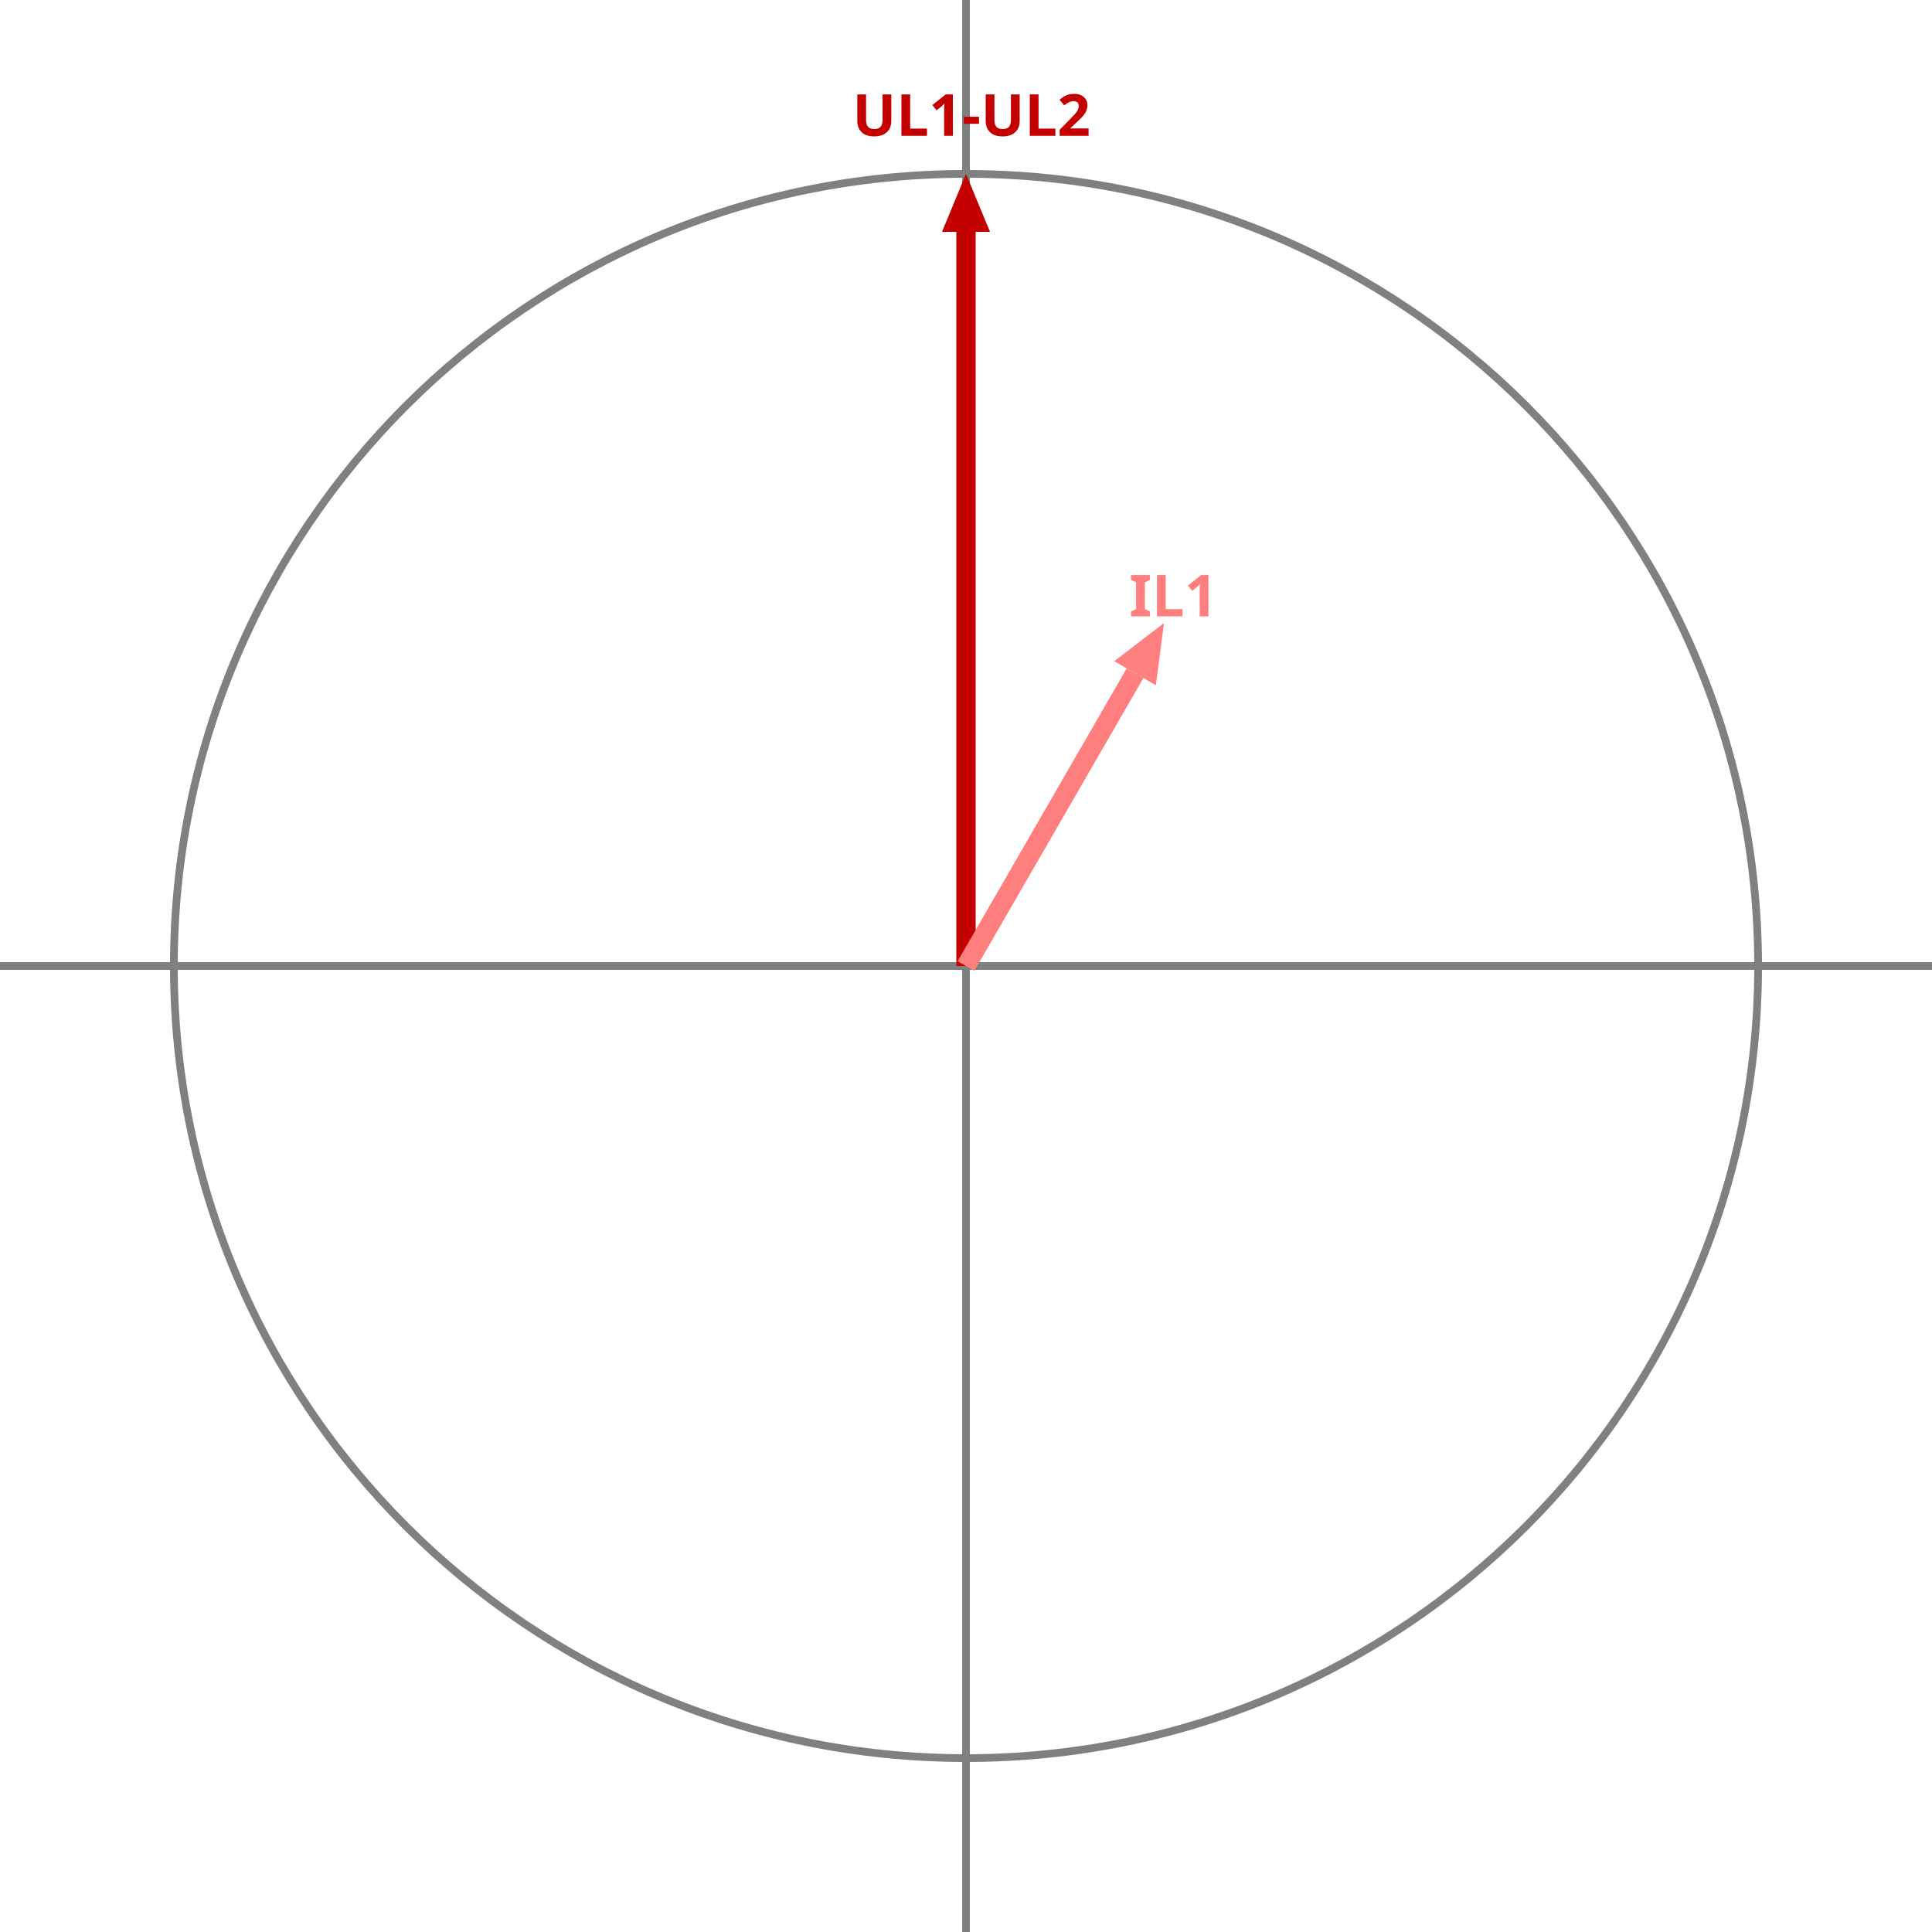
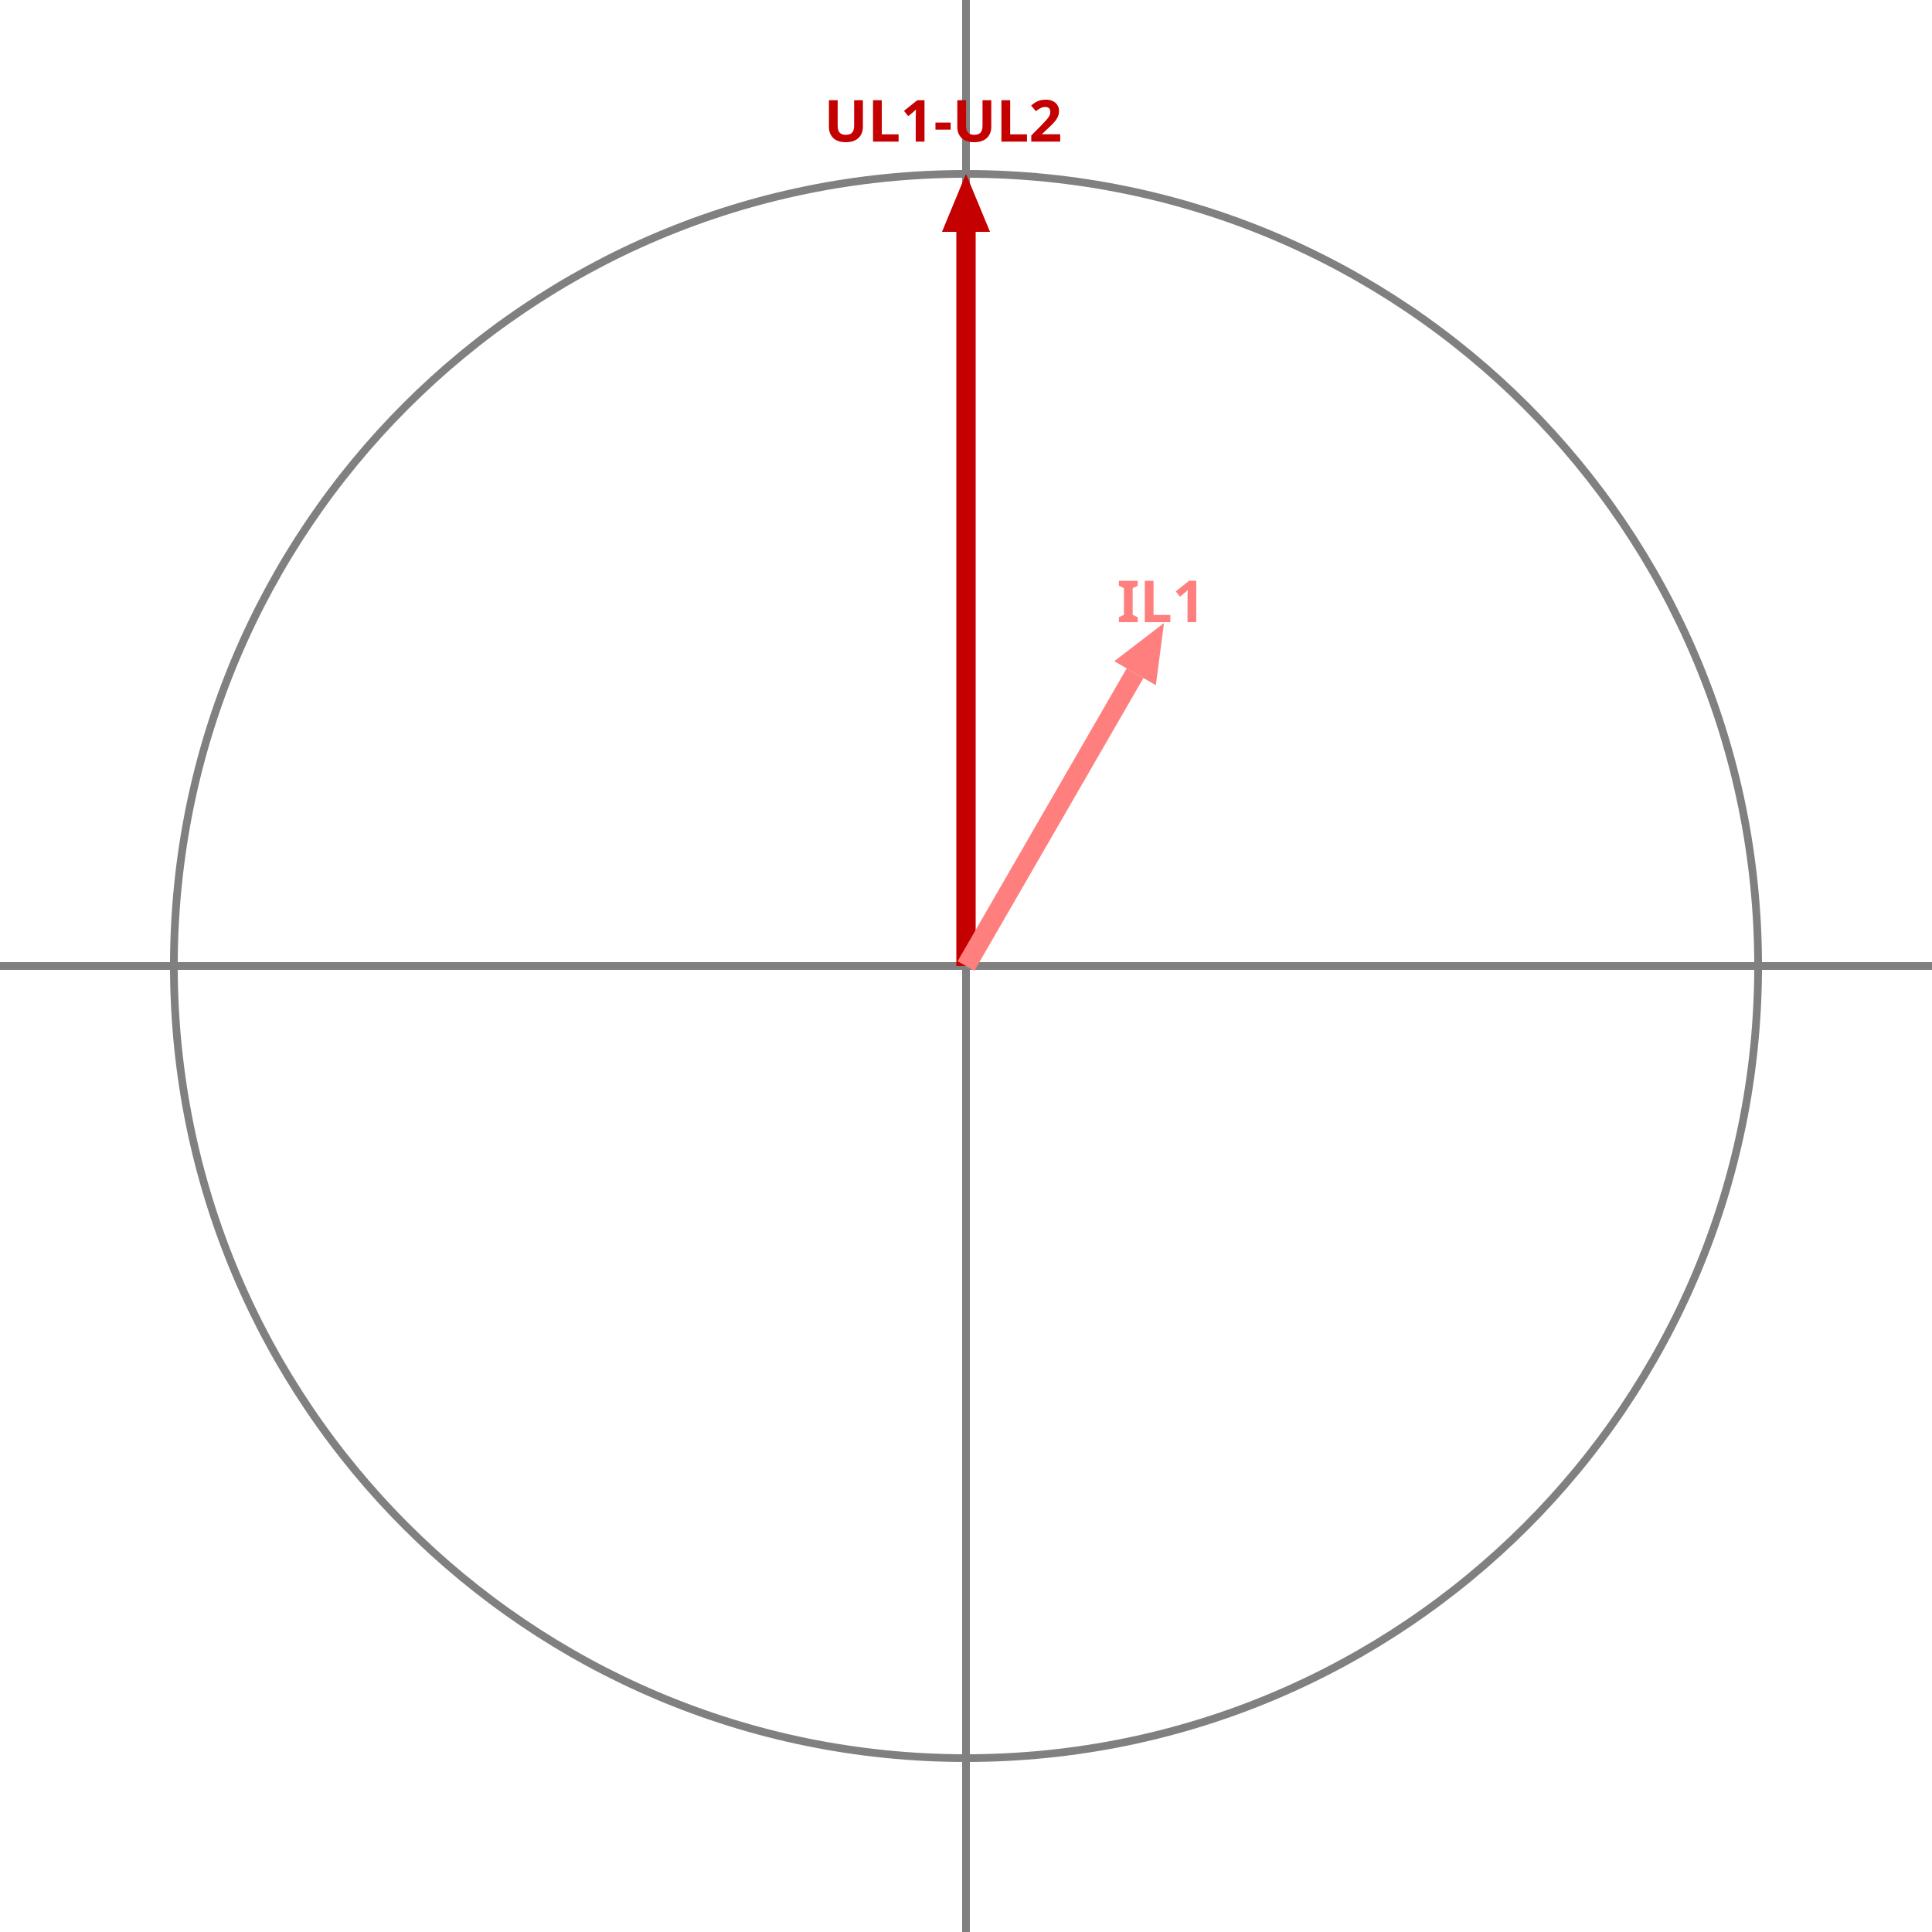
<svg xmlns="http://www.w3.org/2000/svg" width="1058.33mm" height="1058.33mm" viewBox="0 0 3000 3000" version="1.2" baseProfile="tiny">
  <defs>
</defs>
  <g fill="none" stroke="black" stroke-width="1" fill-rule="evenodd" stroke-linecap="square" stroke-linejoin="bevel">
    <g fill="none" stroke="#808080" stroke-opacity="1" stroke-width="12" stroke-linecap="square" stroke-linejoin="bevel" transform="matrix(1,0,0,1,0,0)" font-family="Sans" font-size="90" font-weight="570" font-style="normal">
      <polyline fill="none" vector-effect="none" points="0,1500 3000,1500 " />
      <polyline fill="none" vector-effect="none" points="1500,0 1500,3000 " />
      <path vector-effect="none" fill-rule="evenodd" d="M2730,1500 C2730,820.69 2179.31,270 1500,270 C820.69,270 270,820.69 270,1500 C270,2179.31 820.69,2730 1500,2730 C2179.31,2730 2730,2179.31 2730,1500 " />
    </g>
    <g fill="none" stroke="#c40000" stroke-opacity="1" stroke-width="30" stroke-linecap="square" stroke-linejoin="bevel" transform="matrix(1,0,0,1,0,0)" font-family="Sans" font-size="90" font-weight="570" font-style="normal">
      <polyline fill="none" vector-effect="none" points="1500,1485 1500,375 " />
    </g>
    <g fill="none" stroke="none" transform="matrix(1,0,0,1,0,0)" font-family="Sans" font-size="90" font-weight="570" font-style="normal">
      <path vector-effect="none" fill-rule="evenodd" d="M1500,270 L1537.28,360 L1462.72,360 L1500,270" />
    </g>
    <g fill="#c40000" fill-opacity="1" stroke="none" transform="matrix(1,0,0,1,0,0)" font-family="Sans" font-size="90" font-weight="570" font-style="normal">
      <path vector-effect="none" fill-rule="evenodd" d="M1500,270 L1537.28,360 L1462.72,360" />
    </g>
    <g fill="none" stroke="#c40000" stroke-opacity="1" stroke-width="1" stroke-linecap="square" stroke-linejoin="bevel" transform="matrix(1,0,0,1,0,0)" font-family="Sans" font-size="90" font-weight="570" font-style="normal">
-       <text fill="#c40000" fill-opacity="1" stroke="none" xml:space="preserve" x="1323.59" y="210.9" font-family="Sans" font-size="90" font-weight="570" font-style="normal">UL1-UL2</text>
+       <text fill="#c40000" fill-opacity="1" stroke="none" xml:space="preserve" x="1279.5" y="219.9" font-family="Sans" font-size="90" font-weight="570" font-style="normal">UL1-UL2</text>
    </g>
    <g fill="none" stroke="#ff7f7f" stroke-opacity="1" stroke-width="30" stroke-linecap="square" stroke-linejoin="bevel" transform="matrix(1,0,0,1,0,0)" font-family="Sans" font-size="90" font-weight="570" font-style="normal">
      <polyline fill="none" vector-effect="none" points="1507.5,1487.01 1755,1058.33 " />
    </g>
    <g fill="none" stroke="none" transform="matrix(1,0,0,1,0,0)" font-family="Sans" font-size="90" font-weight="570" font-style="normal">
      <path vector-effect="none" fill-rule="evenodd" d="M1807.5,967.394 L1794.78,1063.98 L1730.22,1026.7 L1807.5,967.394" />
    </g>
    <g fill="#ff7f7f" fill-opacity="1" stroke="none" transform="matrix(1,0,0,1,0,0)" font-family="Sans" font-size="90" font-weight="570" font-style="normal">
      <path vector-effect="none" fill-rule="evenodd" d="M1807.5,967.394 L1794.78,1063.98 L1730.22,1026.7" />
    </g>
    <g fill="none" stroke="#ff7f7f" stroke-opacity="1" stroke-width="1" stroke-linecap="square" stroke-linejoin="bevel" transform="matrix(1,0,0,1,0,0)" font-family="Sans" font-size="90" font-weight="570" font-style="normal">
-       <text fill="#ff7f7f" fill-opacity="1" stroke="none" xml:space="preserve" x="1753.42" y="957.112" font-family="Sans" font-size="90" font-weight="570" font-style="normal">IL1</text>
+       <text fill="#ff7f7f" fill-opacity="1" stroke="none" xml:space="preserve" x="1734.52" y="966.112" font-family="Sans" font-size="90" font-weight="570" font-style="normal">IL1</text>
    </g>
  </g>
</svg>
